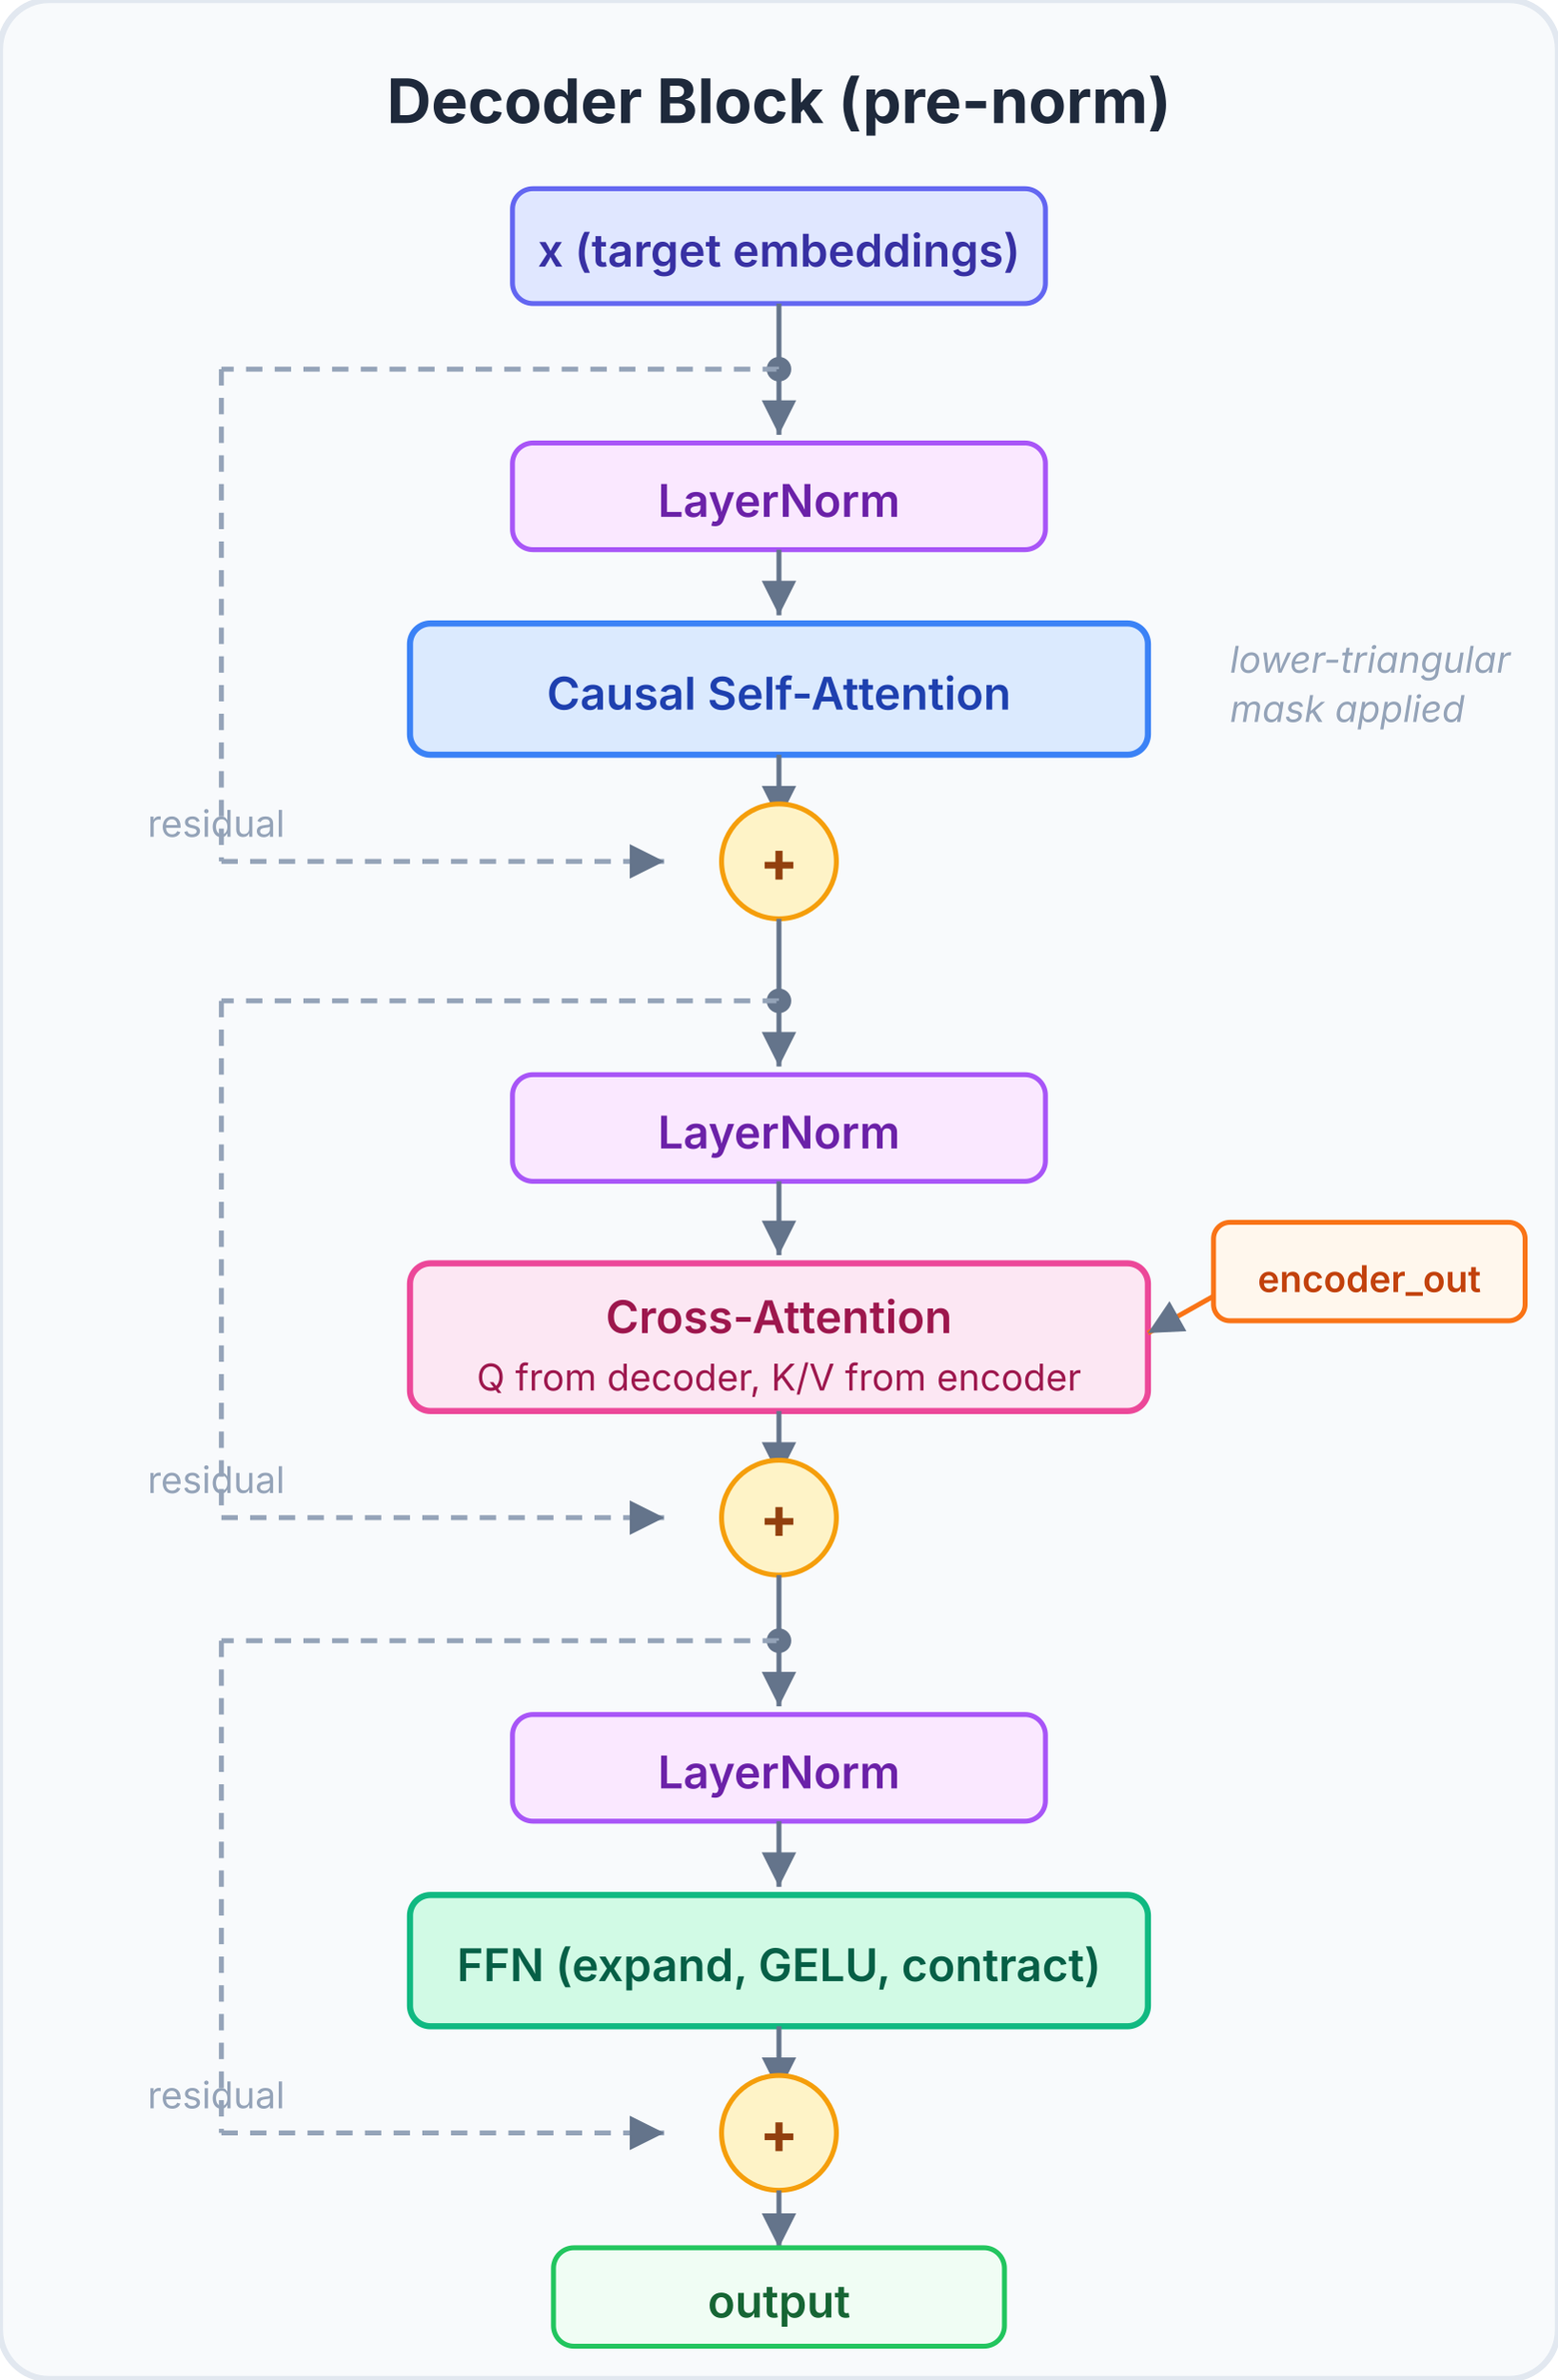
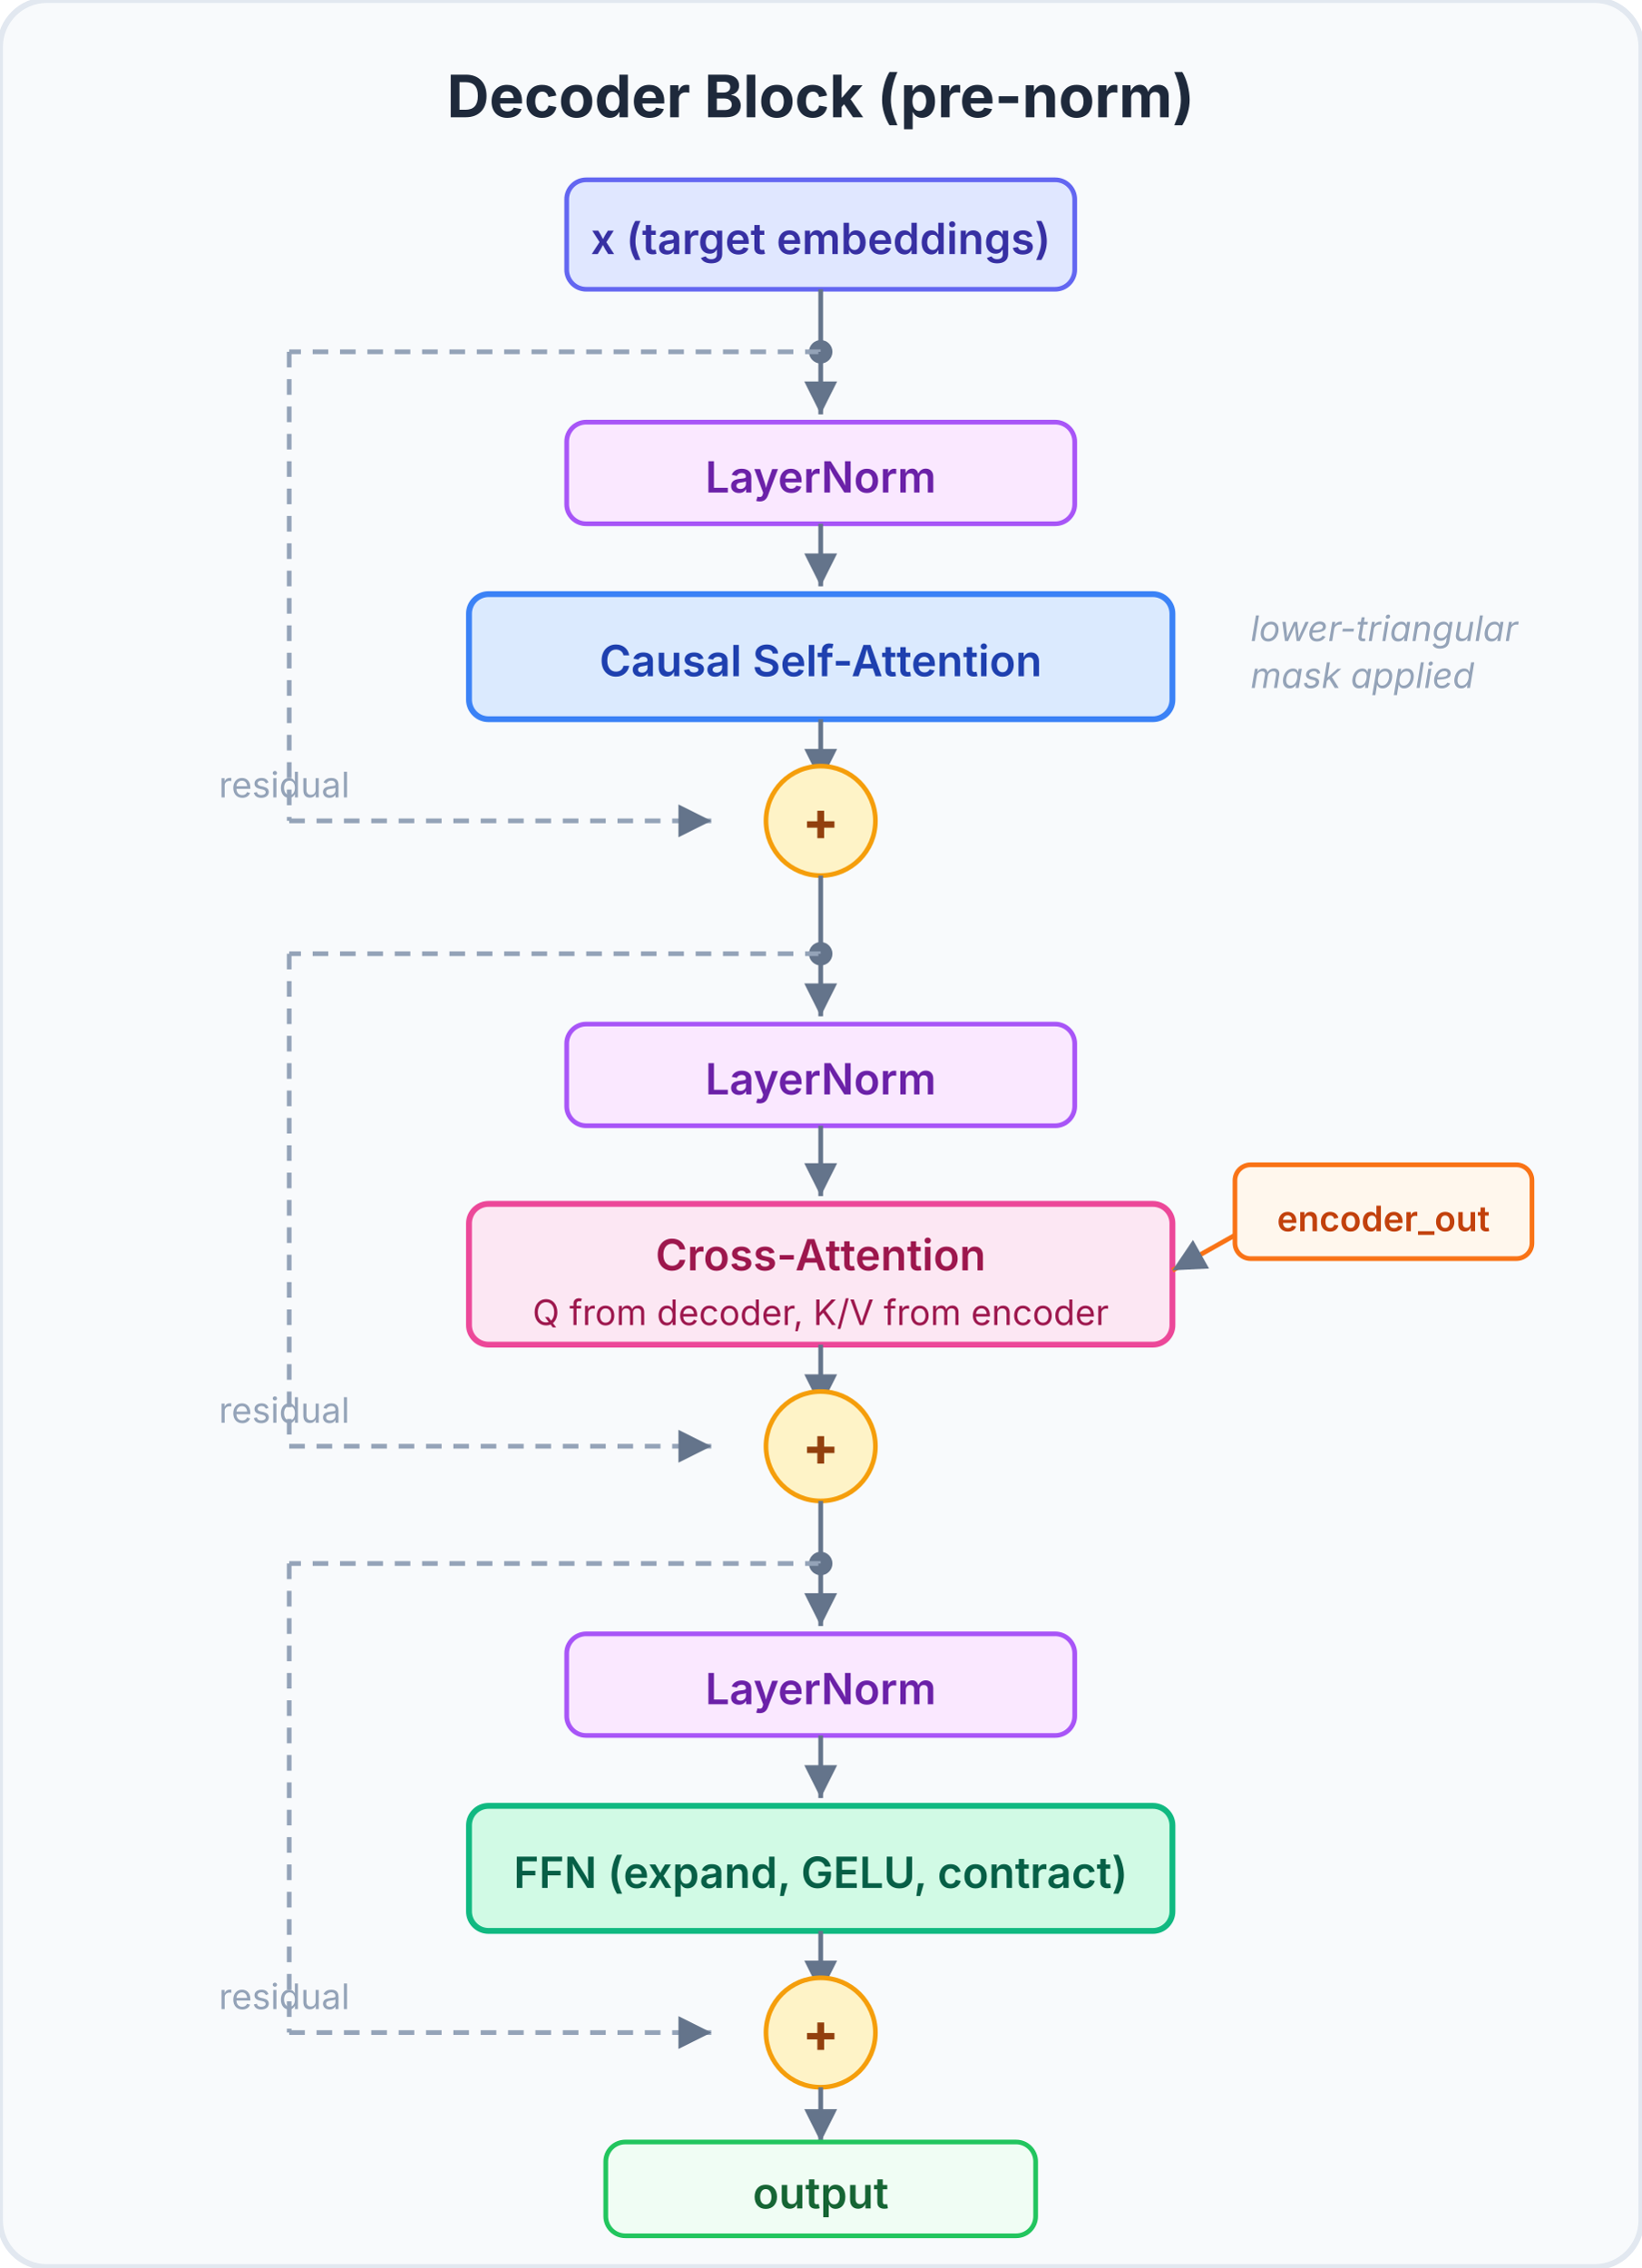
- <svg xmlns="http://www.w3.org/2000/svg" viewBox="0 0 380 580" font-family="system-ui, -apple-system, sans-serif">
+ <svg xmlns="http://www.w3.org/2000/svg" viewBox="-20 0 420 580" font-family="system-ui, -apple-system, sans-serif">
  <defs>
    <marker id="arrow-dec" viewBox="0 0 10 10" refX="10" refY="5" markerWidth="7" markerHeight="7" orient="auto-start-reverse">
      <path d="M 0 0 L 10 5 L 0 10 z" fill="#64748b" />
    </marker>
  </defs>
-   <rect width="380" height="580" rx="12" fill="#f8fafc" stroke="#e2e8f0" stroke-width="1.5" />
+   <rect x="-20" width="420" height="580" rx="12" fill="#f8fafc" stroke="#e2e8f0" stroke-width="1.5" />
  <text x="190" y="30" text-anchor="middle" font-size="15" font-weight="700" fill="#1e293b">Decoder Block (pre-norm)</text>
  <rect x="125" y="46" width="130" height="28" rx="5" fill="#e0e7ff" stroke="#6366f1" stroke-width="1.2" />
  <text x="190" y="65" text-anchor="middle" font-size="11" font-weight="600" fill="#3730a3">x (target embeddings)</text>
  <line x1="190" y1="74" x2="190" y2="90" stroke="#64748b" stroke-width="1.2" />
  <circle cx="190" cy="90" r="3" fill="#64748b" />
  <line x1="190" y1="90" x2="54" y2="90" stroke="#94a3b8" stroke-width="1.2" stroke-dasharray="4,3" />
  <line x1="54" y1="90" x2="54" y2="210" stroke="#94a3b8" stroke-width="1.2" stroke-dasharray="4,3" />
  <line x1="54" y1="210" x2="162" y2="210" stroke="#94a3b8" stroke-width="1.2" stroke-dasharray="4,3" marker-end="url(#arrow-dec)" />
  <line x1="190" y1="90" x2="190" y2="106" stroke="#64748b" stroke-width="1.2" marker-end="url(#arrow-dec)" />
  <rect x="125" y="108" width="130" height="26" rx="5" fill="#fae8ff" stroke="#a855f7" stroke-width="1.2" />
  <text x="190" y="126" text-anchor="middle" font-size="11" font-weight="600" fill="#6b21a8">LayerNorm</text>
  <line x1="190" y1="134" x2="190" y2="150" stroke="#64748b" stroke-width="1.2" marker-end="url(#arrow-dec)" />
  <rect x="100" y="152" width="180" height="32" rx="5" fill="#dbeafe" stroke="#3b82f6" stroke-width="1.5" />
  <text x="190" y="173" text-anchor="middle" font-size="11" font-weight="600" fill="#1e40af">Causal Self-Attention</text>
  <text x="300" y="164" font-size="9" fill="#94a3b8" font-style="italic">lower-triangular</text>
  <text x="300" y="176" font-size="9" fill="#94a3b8" font-style="italic">mask applied</text>
  <line x1="190" y1="184" x2="190" y2="200" stroke="#64748b" stroke-width="1.2" marker-end="url(#arrow-dec)" />
  <circle cx="190" cy="210" r="14" fill="#fef3c7" stroke="#f59e0b" stroke-width="1.2" />
  <text x="190" y="215" text-anchor="middle" font-size="14" font-weight="700" fill="#92400e">+</text>
  <text x="36" y="204" font-size="9" fill="#94a3b8">residual</text>
  <line x1="190" y1="224" x2="190" y2="244" stroke="#64748b" stroke-width="1.2" />
  <circle cx="190" cy="244" r="3" fill="#64748b" />
  <line x1="190" y1="244" x2="54" y2="244" stroke="#94a3b8" stroke-width="1.2" stroke-dasharray="4,3" />
  <line x1="54" y1="244" x2="54" y2="370" stroke="#94a3b8" stroke-width="1.2" stroke-dasharray="4,3" />
  <line x1="54" y1="370" x2="162" y2="370" stroke="#94a3b8" stroke-width="1.2" stroke-dasharray="4,3" marker-end="url(#arrow-dec)" />
  <line x1="190" y1="244" x2="190" y2="260" stroke="#64748b" stroke-width="1.2" marker-end="url(#arrow-dec)" />
  <rect x="125" y="262" width="130" height="26" rx="5" fill="#fae8ff" stroke="#a855f7" stroke-width="1.2" />
  <text x="190" y="280" text-anchor="middle" font-size="11" font-weight="600" fill="#6b21a8">LayerNorm</text>
  <line x1="190" y1="288" x2="190" y2="306" stroke="#64748b" stroke-width="1.2" marker-end="url(#arrow-dec)" />
  <rect x="100" y="308" width="180" height="36" rx="5" fill="#fce7f3" stroke="#ec4899" stroke-width="1.5" />
  <text x="190" y="325" text-anchor="middle" font-size="11" font-weight="600" fill="#9d174d">Cross-Attention</text>
  <text x="190" y="339" text-anchor="middle" font-size="9" fill="#9d174d">Q from decoder, K/V from encoder</text>
  <rect x="296" y="298" width="76" height="24" rx="4" fill="#fff7ed" stroke="#f97316" stroke-width="1.2" />
  <text x="334" y="315" text-anchor="middle" font-size="9" font-weight="600" fill="#c2410c">encoder_out</text>
  <line x1="296" y1="316" x2="280" y2="325" stroke="#f97316" stroke-width="1.2" marker-end="url(#arrow-dec)" />
  <line x1="190" y1="344" x2="190" y2="360" stroke="#64748b" stroke-width="1.2" marker-end="url(#arrow-dec)" />
  <circle cx="190" cy="370" r="14" fill="#fef3c7" stroke="#f59e0b" stroke-width="1.2" />
  <text x="190" y="375" text-anchor="middle" font-size="14" font-weight="700" fill="#92400e">+</text>
  <text x="36" y="364" font-size="9" fill="#94a3b8">residual</text>
  <line x1="190" y1="384" x2="190" y2="400" stroke="#64748b" stroke-width="1.2" />
  <circle cx="190" cy="400" r="3" fill="#64748b" />
  <line x1="190" y1="400" x2="54" y2="400" stroke="#94a3b8" stroke-width="1.2" stroke-dasharray="4,3" />
  <line x1="54" y1="400" x2="54" y2="520" stroke="#94a3b8" stroke-width="1.2" stroke-dasharray="4,3" />
  <line x1="54" y1="520" x2="162" y2="520" stroke="#94a3b8" stroke-width="1.2" stroke-dasharray="4,3" marker-end="url(#arrow-dec)" />
  <line x1="190" y1="400" x2="190" y2="416" stroke="#64748b" stroke-width="1.2" marker-end="url(#arrow-dec)" />
  <rect x="125" y="418" width="130" height="26" rx="5" fill="#fae8ff" stroke="#a855f7" stroke-width="1.2" />
  <text x="190" y="436" text-anchor="middle" font-size="11" font-weight="600" fill="#6b21a8">LayerNorm</text>
  <line x1="190" y1="444" x2="190" y2="460" stroke="#64748b" stroke-width="1.2" marker-end="url(#arrow-dec)" />
  <rect x="100" y="462" width="180" height="32" rx="5" fill="#d1fae5" stroke="#10b981" stroke-width="1.5" />
  <text x="190" y="483" text-anchor="middle" font-size="11" font-weight="600" fill="#065f46">FFN (expand, GELU, contract)</text>
  <line x1="190" y1="494" x2="190" y2="510" stroke="#64748b" stroke-width="1.2" marker-end="url(#arrow-dec)" />
  <circle cx="190" cy="520" r="14" fill="#fef3c7" stroke="#f59e0b" stroke-width="1.2" />
  <text x="190" y="525" text-anchor="middle" font-size="14" font-weight="700" fill="#92400e">+</text>
  <text x="36" y="514" font-size="9" fill="#94a3b8">residual</text>
  <line x1="190" y1="534" x2="190" y2="548" stroke="#64748b" stroke-width="1.2" marker-end="url(#arrow-dec)" />
  <rect x="135" y="548" width="110" height="24" rx="5" fill="#f0fdf4" stroke="#22c55e" stroke-width="1.2" />
  <text x="190" y="565" text-anchor="middle" font-size="11" font-weight="600" fill="#166534">output</text>
</svg>
